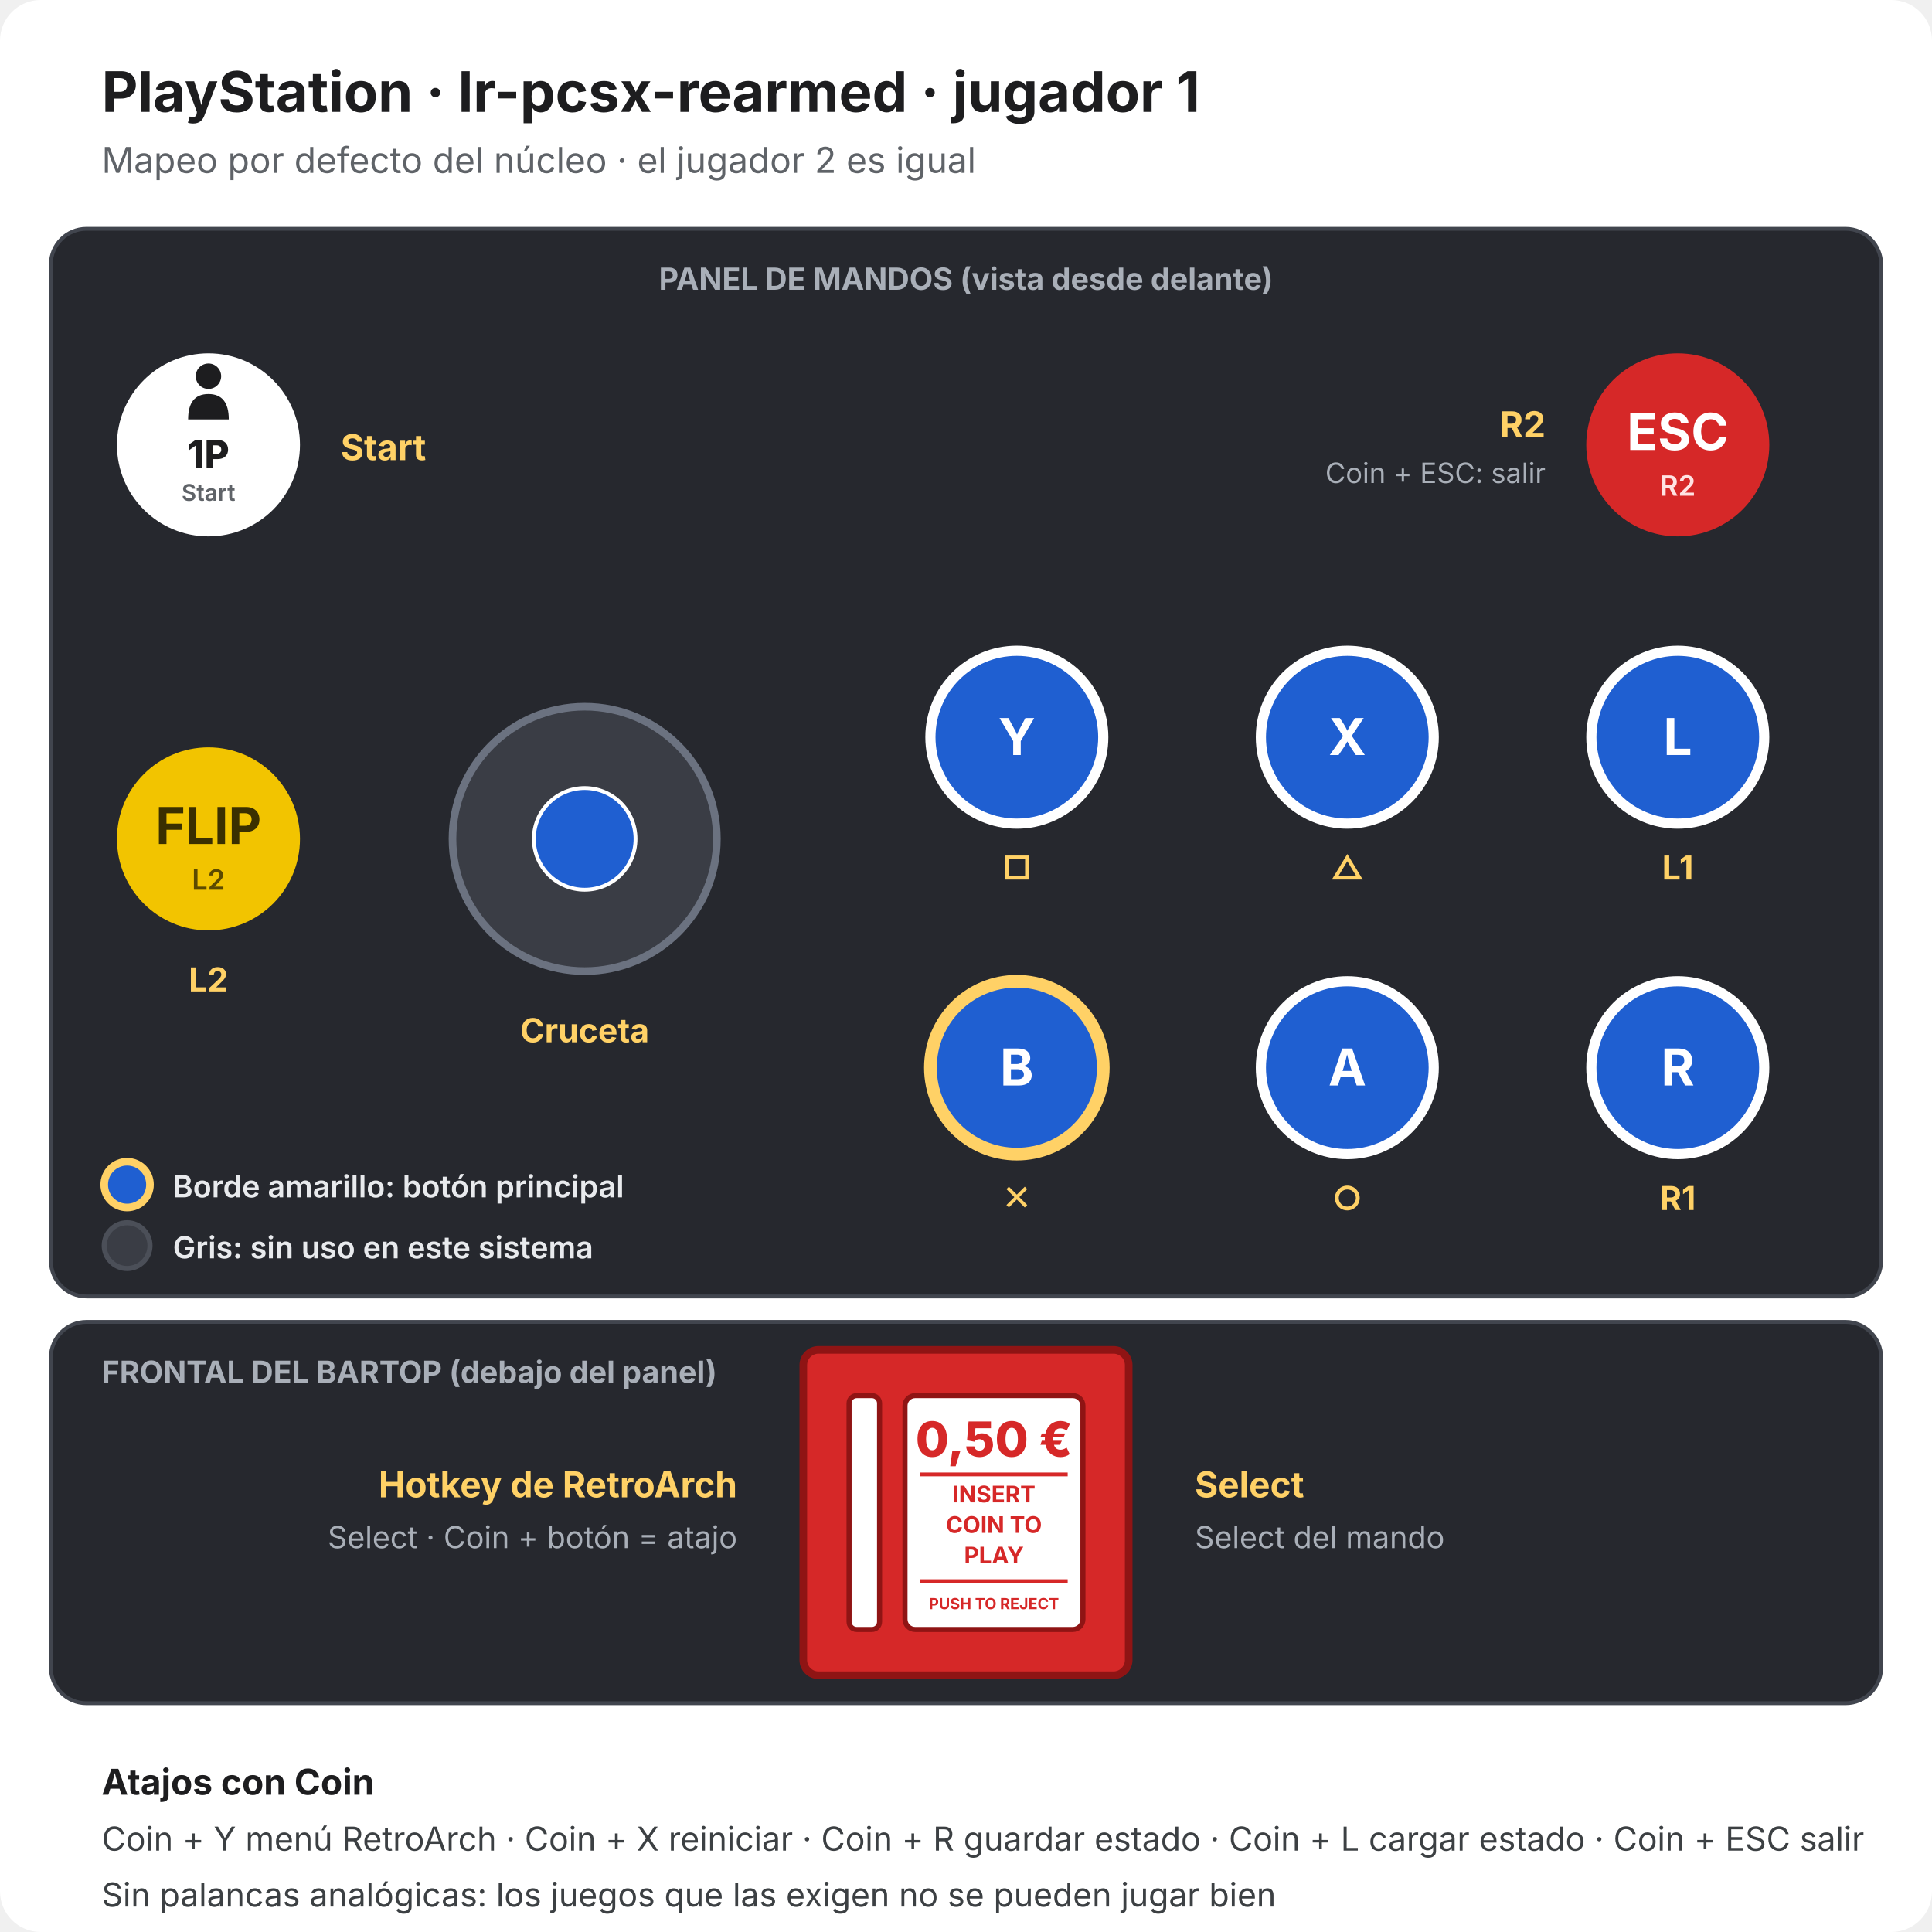
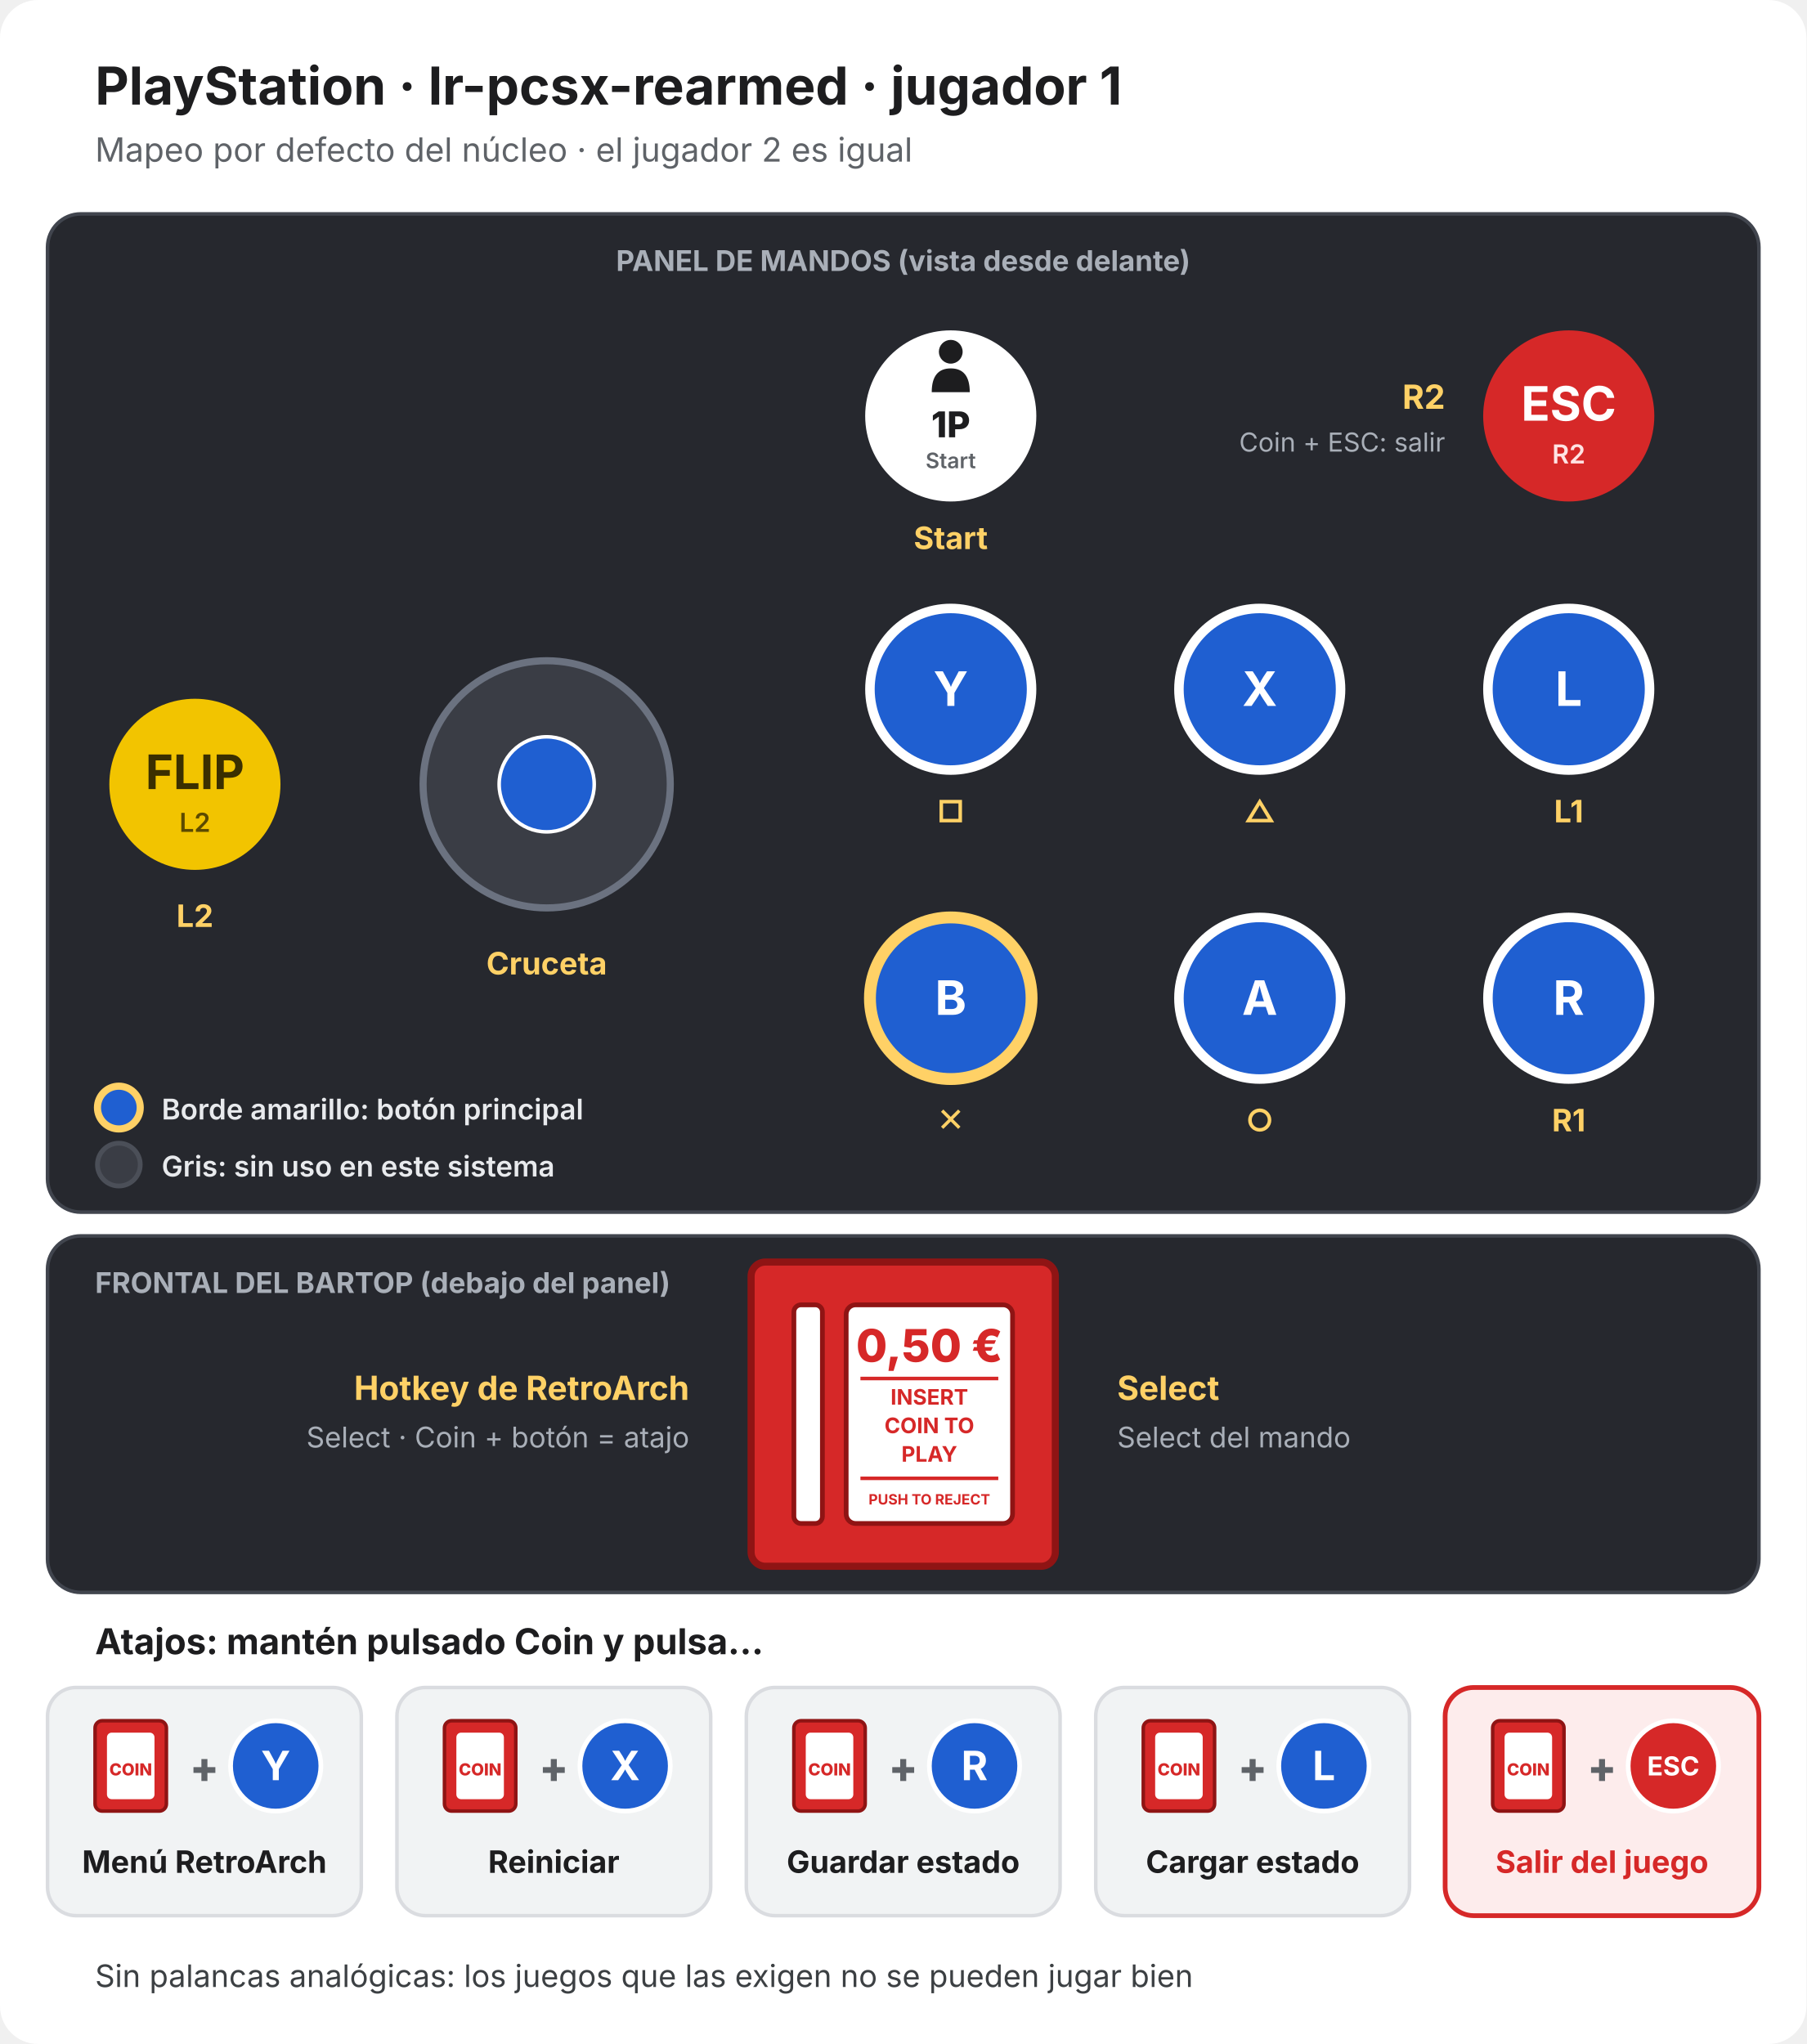
- <svg xmlns="http://www.w3.org/2000/svg" viewBox="0 0 760 760" width="760" height="760" font-family="Inter, Segoe UI, Helvetica, Arial, sans-serif">
-   <rect width="760" height="760" rx="16" fill="#ffffff" />
+ <svg xmlns="http://www.w3.org/2000/svg" viewBox="0 0 760 860" width="760" height="860" font-family="Inter, Segoe UI, Helvetica, Arial, sans-serif">
+   <rect width="760" height="860" rx="16" fill="#ffffff" />
  <text x="40" y="44" font-size="22" font-weight="700" fill="#1d1d1f" text-anchor="start">PlayStation · lr-pcsx-rearmed · jugador 1</text>
  <text x="40" y="68" font-size="14" font-weight="400" fill="#5f6368" text-anchor="start">Mapeo por defecto del núcleo · el jugador 2 es igual</text>
  <rect x="20" y="90" width="720" height="420" rx="14" fill="#26282e" stroke="#41454e" stroke-width="1.5" />
  <text x="380" y="114" font-size="12" font-weight="700" fill="#a9afb8" text-anchor="middle">PANEL DE MANDOS (vista desde delante)</text>
-   <circle cx="82" cy="175" r="34" fill="#ffffff" stroke="#ffffff" stroke-width="4" />
-   <circle cx="82" cy="148" r="5" fill="#1d1d1f" />
-   <path d="M74,165 Q74,155 82,155 Q90,155 90,165 Z" fill="#1d1d1f" />
-   <text x="82" y="184" font-size="15" font-weight="800" fill="#1d1d1f" text-anchor="middle">1P</text>
-   <text x="82" y="197" font-size="9" font-weight="600" fill="#5f6368" text-anchor="middle">Start</text>
-   <text x="134" y="181" font-size="14" font-weight="700" fill="#ffd166" text-anchor="start">Start</text>
+   <circle cx="400" cy="175" r="34" fill="#ffffff" stroke="#ffffff" stroke-width="4" />
+   <circle cx="400" cy="148" r="5" fill="#1d1d1f" />
+   <path d="M392,165 Q392,155 400,155 Q408,155 408,165 Z" fill="#1d1d1f" />
+   <text x="400" y="184" font-size="15" font-weight="800" fill="#1d1d1f" text-anchor="middle">1P</text>
+   <text x="400" y="197" font-size="9" font-weight="600" fill="#5f6368" text-anchor="middle">Start</text>
+   <text x="400" y="231" font-size="13" font-weight="700" fill="#ffd166" text-anchor="middle">Start</text>
  <circle cx="660" cy="175" r="34" fill="#d62828" stroke="#d62828" stroke-width="4" />
  <text x="660" y="177" font-size="20" font-weight="700" fill="#ffffff" text-anchor="middle">ESC</text>
  <text x="660" y="195" font-size="11" font-weight="600" fill="#ffe3e3" text-anchor="middle">R2</text>
  <text x="608" y="172" font-size="14" font-weight="700" fill="#ffd166" text-anchor="end">R2</text>
  <text x="608" y="190" font-size="11" font-weight="400" fill="#a9afb8" text-anchor="end">Coin + ESC: salir</text>
  <circle cx="82" cy="330" r="34" fill="#f2c400" stroke="#f2c400" stroke-width="4" />
  <text x="82" y="332" font-size="20" font-weight="700" fill="#3a2f00" text-anchor="middle">FLIP</text>
  <text x="82" y="350" font-size="11" font-weight="600" fill="#5c4a00" text-anchor="middle">L2</text>
  <text x="82" y="390" font-size="13" font-weight="700" fill="#ffd166" text-anchor="middle">L2</text>
  <circle cx="50" cy="466" r="9" fill="#1f5fd1" stroke="#ffd166" stroke-width="3" />
  <text x="68" y="471" font-size="12" font-weight="600" fill="#e8eaed" text-anchor="start">Borde amarillo: botón principal</text>
  <circle cx="50" cy="490" r="9" fill="#3a3d45" stroke="#4b4f58" stroke-width="2" />
  <text x="68" y="495" font-size="12" font-weight="600" fill="#e8eaed" text-anchor="start">Gris: sin uso en este sistema</text>
  <circle cx="230" cy="330" r="52" fill="#3a3d45" stroke="#6b7280" stroke-width="3" />
  <circle cx="230" cy="330" r="20" fill="#1f5fd1" stroke="#ffffff" stroke-width="1.5" />
  <text x="230" y="410" font-size="13" font-weight="700" fill="#ffd166" text-anchor="middle">Cruceta</text>
  <circle cx="400" cy="290" r="34" fill="#1f5fd1" stroke="#ffffff" stroke-width="4" />
  <text x="400" y="297" font-size="20" font-weight="700" fill="#ffffff" text-anchor="middle">Y</text>
  <text x="400" y="346" font-size="13" font-weight="700" fill="#ffd166" text-anchor="middle">□</text>
  <circle cx="530" cy="290" r="34" fill="#1f5fd1" stroke="#ffffff" stroke-width="4" />
  <text x="530" y="297" font-size="20" font-weight="700" fill="#ffffff" text-anchor="middle">X</text>
  <text x="530" y="346" font-size="13" font-weight="700" fill="#ffd166" text-anchor="middle">△</text>
  <circle cx="660" cy="290" r="34" fill="#1f5fd1" stroke="#ffffff" stroke-width="4" />
  <text x="660" y="297" font-size="20" font-weight="700" fill="#ffffff" text-anchor="middle">L</text>
  <text x="660" y="346" font-size="13" font-weight="700" fill="#ffd166" text-anchor="middle">L1</text>
  <circle cx="400" cy="420" r="34" fill="#1f5fd1" stroke="#ffd166" stroke-width="5" />
  <text x="400" y="427" font-size="20" font-weight="700" fill="#ffffff" text-anchor="middle">B</text>
  <text x="400" y="476" font-size="14" font-weight="800" fill="#ffd166" text-anchor="middle">✕</text>
  <circle cx="530" cy="420" r="34" fill="#1f5fd1" stroke="#ffffff" stroke-width="4" />
  <text x="530" y="427" font-size="20" font-weight="700" fill="#ffffff" text-anchor="middle">A</text>
  <text x="530" y="476" font-size="13" font-weight="700" fill="#ffd166" text-anchor="middle">○</text>
  <circle cx="660" cy="420" r="34" fill="#1f5fd1" stroke="#ffffff" stroke-width="4" />
  <text x="660" y="427" font-size="20" font-weight="700" fill="#ffffff" text-anchor="middle">R</text>
  <text x="660" y="476" font-size="13" font-weight="700" fill="#ffd166" text-anchor="middle">R1</text>
  <rect x="20" y="520" width="720" height="150" rx="14" fill="#26282e" stroke="#41454e" stroke-width="1.5" />
  <text x="40" y="544" font-size="12" font-weight="700" fill="#a9afb8" text-anchor="start">FRONTAL DEL BARTOP (debajo del panel)</text>
  <rect x="316" y="531" width="128" height="128" rx="6" fill="#d62828" stroke="#8f1414" stroke-width="3" />
  <rect x="334" y="549" width="12" height="92" rx="3" fill="#ffffff" stroke="#8f1414" stroke-width="2" />
  <rect x="356" y="549" width="70" height="92" rx="4" fill="#ffffff" stroke="#8f1414" stroke-width="2" />
  <text x="391" y="573" font-size="19" font-weight="800" fill="#d62828" text-anchor="middle">0,50 €</text>
  <line x1="362" y1="580" x2="420" y2="580" stroke="#d62828" stroke-width="1.5" />
  <text x="391" y="591" font-size="9" font-weight="700" fill="#d62828" text-anchor="middle">INSERT</text>
  <text x="391" y="603" font-size="9" font-weight="700" fill="#d62828" text-anchor="middle">COIN TO</text>
  <text x="391" y="615" font-size="9" font-weight="700" fill="#d62828" text-anchor="middle">PLAY</text>
  <line x1="362" y1="622" x2="420" y2="622" stroke="#d62828" stroke-width="1.5" />
  <text x="391" y="633" font-size="6" font-weight="700" fill="#d62828" text-anchor="middle">PUSH TO REJECT</text>
  <text x="290" y="589" font-size="14" font-weight="700" fill="#ffd166" text-anchor="end">Hotkey de RetroArch</text>
  <text x="290" y="609" font-size="12" font-weight="400" fill="#a9afb8" text-anchor="end">Select · Coin + botón = atajo</text>
  <text x="470" y="589" font-size="14" font-weight="700" fill="#ffd166" text-anchor="start">Select</text>
  <text x="470" y="609" font-size="12" font-weight="400" fill="#a9afb8" text-anchor="start">Select del mando</text>
-   <text x="40" y="706" font-size="14" font-weight="700" fill="#1d1d1f" text-anchor="start">Atajos con Coin</text>
-   <text x="40" y="728" font-size="13" font-weight="400" fill="#3c4043" text-anchor="start">Coin + Y menú RetroArch · Coin + X reiniciar · Coin + R guardar estado · Coin + L cargar estado · Coin + ESC salir</text>
-   <text x="40" y="750" font-size="13" font-weight="400" fill="#3c4043" text-anchor="start">Sin palancas analógicas: los juegos que las exigen no se pueden jugar bien</text>
+   <text x="40" y="696" font-size="15" font-weight="700" fill="#1d1d1f" text-anchor="start">Atajos: mantén pulsado Coin y pulsa…</text>
+   <rect x="20" y="710" width="132" height="96" rx="12" fill="#f1f3f4" stroke="#dadce0" stroke-width="1.5" />
+   <rect x="40.0" y="724" width="30" height="38" rx="3" fill="#d62828" stroke="#8f1414" stroke-width="1.5" />
+   <rect x="45.0" y="729" width="20" height="28" rx="2" fill="#ffffff" />
+   <text x="55.0" y="747" font-size="7" font-weight="800" fill="#d62828" text-anchor="middle">COIN</text>
+   <text x="86.0" y="750" font-size="18" font-weight="800" fill="#5f6368" text-anchor="middle">+</text>
+   <circle cx="116.0" cy="743" r="19" fill="#1f5fd1" stroke="#ffffff" stroke-width="2" />
+   <text x="116.0" y="749" font-size="17" font-weight="700" fill="#ffffff" text-anchor="middle">Y</text>
+   <text x="86.0" y="788" font-size="13" font-weight="700" fill="#1d1d1f" text-anchor="middle">Menú RetroArch</text>
+   <rect x="167" y="710" width="132" height="96" rx="12" fill="#f1f3f4" stroke="#dadce0" stroke-width="1.5" />
+   <rect x="187.0" y="724" width="30" height="38" rx="3" fill="#d62828" stroke="#8f1414" stroke-width="1.5" />
+   <rect x="192.0" y="729" width="20" height="28" rx="2" fill="#ffffff" />
+   <text x="202.0" y="747" font-size="7" font-weight="800" fill="#d62828" text-anchor="middle">COIN</text>
+   <text x="233.0" y="750" font-size="18" font-weight="800" fill="#5f6368" text-anchor="middle">+</text>
+   <circle cx="263.0" cy="743" r="19" fill="#1f5fd1" stroke="#ffffff" stroke-width="2" />
+   <text x="263.0" y="749" font-size="17" font-weight="700" fill="#ffffff" text-anchor="middle">X</text>
+   <text x="233.0" y="788" font-size="13" font-weight="700" fill="#1d1d1f" text-anchor="middle">Reiniciar</text>
+   <rect x="314" y="710" width="132" height="96" rx="12" fill="#f1f3f4" stroke="#dadce0" stroke-width="1.5" />
+   <rect x="334.0" y="724" width="30" height="38" rx="3" fill="#d62828" stroke="#8f1414" stroke-width="1.5" />
+   <rect x="339.0" y="729" width="20" height="28" rx="2" fill="#ffffff" />
+   <text x="349.0" y="747" font-size="7" font-weight="800" fill="#d62828" text-anchor="middle">COIN</text>
+   <text x="380.0" y="750" font-size="18" font-weight="800" fill="#5f6368" text-anchor="middle">+</text>
+   <circle cx="410.0" cy="743" r="19" fill="#1f5fd1" stroke="#ffffff" stroke-width="2" />
+   <text x="410.0" y="749" font-size="17" font-weight="700" fill="#ffffff" text-anchor="middle">R</text>
+   <text x="380.0" y="788" font-size="13" font-weight="700" fill="#1d1d1f" text-anchor="middle">Guardar estado</text>
+   <rect x="461" y="710" width="132" height="96" rx="12" fill="#f1f3f4" stroke="#dadce0" stroke-width="1.5" />
+   <rect x="481.0" y="724" width="30" height="38" rx="3" fill="#d62828" stroke="#8f1414" stroke-width="1.5" />
+   <rect x="486.0" y="729" width="20" height="28" rx="2" fill="#ffffff" />
+   <text x="496.0" y="747" font-size="7" font-weight="800" fill="#d62828" text-anchor="middle">COIN</text>
+   <text x="527.0" y="750" font-size="18" font-weight="800" fill="#5f6368" text-anchor="middle">+</text>
+   <circle cx="557.0" cy="743" r="19" fill="#1f5fd1" stroke="#ffffff" stroke-width="2" />
+   <text x="557.0" y="749" font-size="17" font-weight="700" fill="#ffffff" text-anchor="middle">L</text>
+   <text x="527.0" y="788" font-size="13" font-weight="700" fill="#1d1d1f" text-anchor="middle">Cargar estado</text>
+   <rect x="608" y="710" width="132" height="96" rx="12" fill="#fdecec" stroke="#d62828" stroke-width="2" />
+   <rect x="628.0" y="724" width="30" height="38" rx="3" fill="#d62828" stroke="#8f1414" stroke-width="1.5" />
+   <rect x="633.0" y="729" width="20" height="28" rx="2" fill="#ffffff" />
+   <text x="643.0" y="747" font-size="7" font-weight="800" fill="#d62828" text-anchor="middle">COIN</text>
+   <text x="674.0" y="750" font-size="18" font-weight="800" fill="#5f6368" text-anchor="middle">+</text>
+   <circle cx="704.0" cy="743" r="19" fill="#d62828" stroke="#ffffff" stroke-width="2" />
+   <text x="704.0" y="747" font-size="11" font-weight="700" fill="#ffffff" text-anchor="middle">ESC</text>
+   <text x="674.0" y="788" font-size="13" font-weight="700" fill="#d62828" text-anchor="middle">Salir del juego</text>
+   <text x="40" y="836" font-size="13" font-weight="400" fill="#3c4043" text-anchor="start">Sin palancas analógicas: los juegos que las exigen no se pueden jugar bien</text>
</svg>
